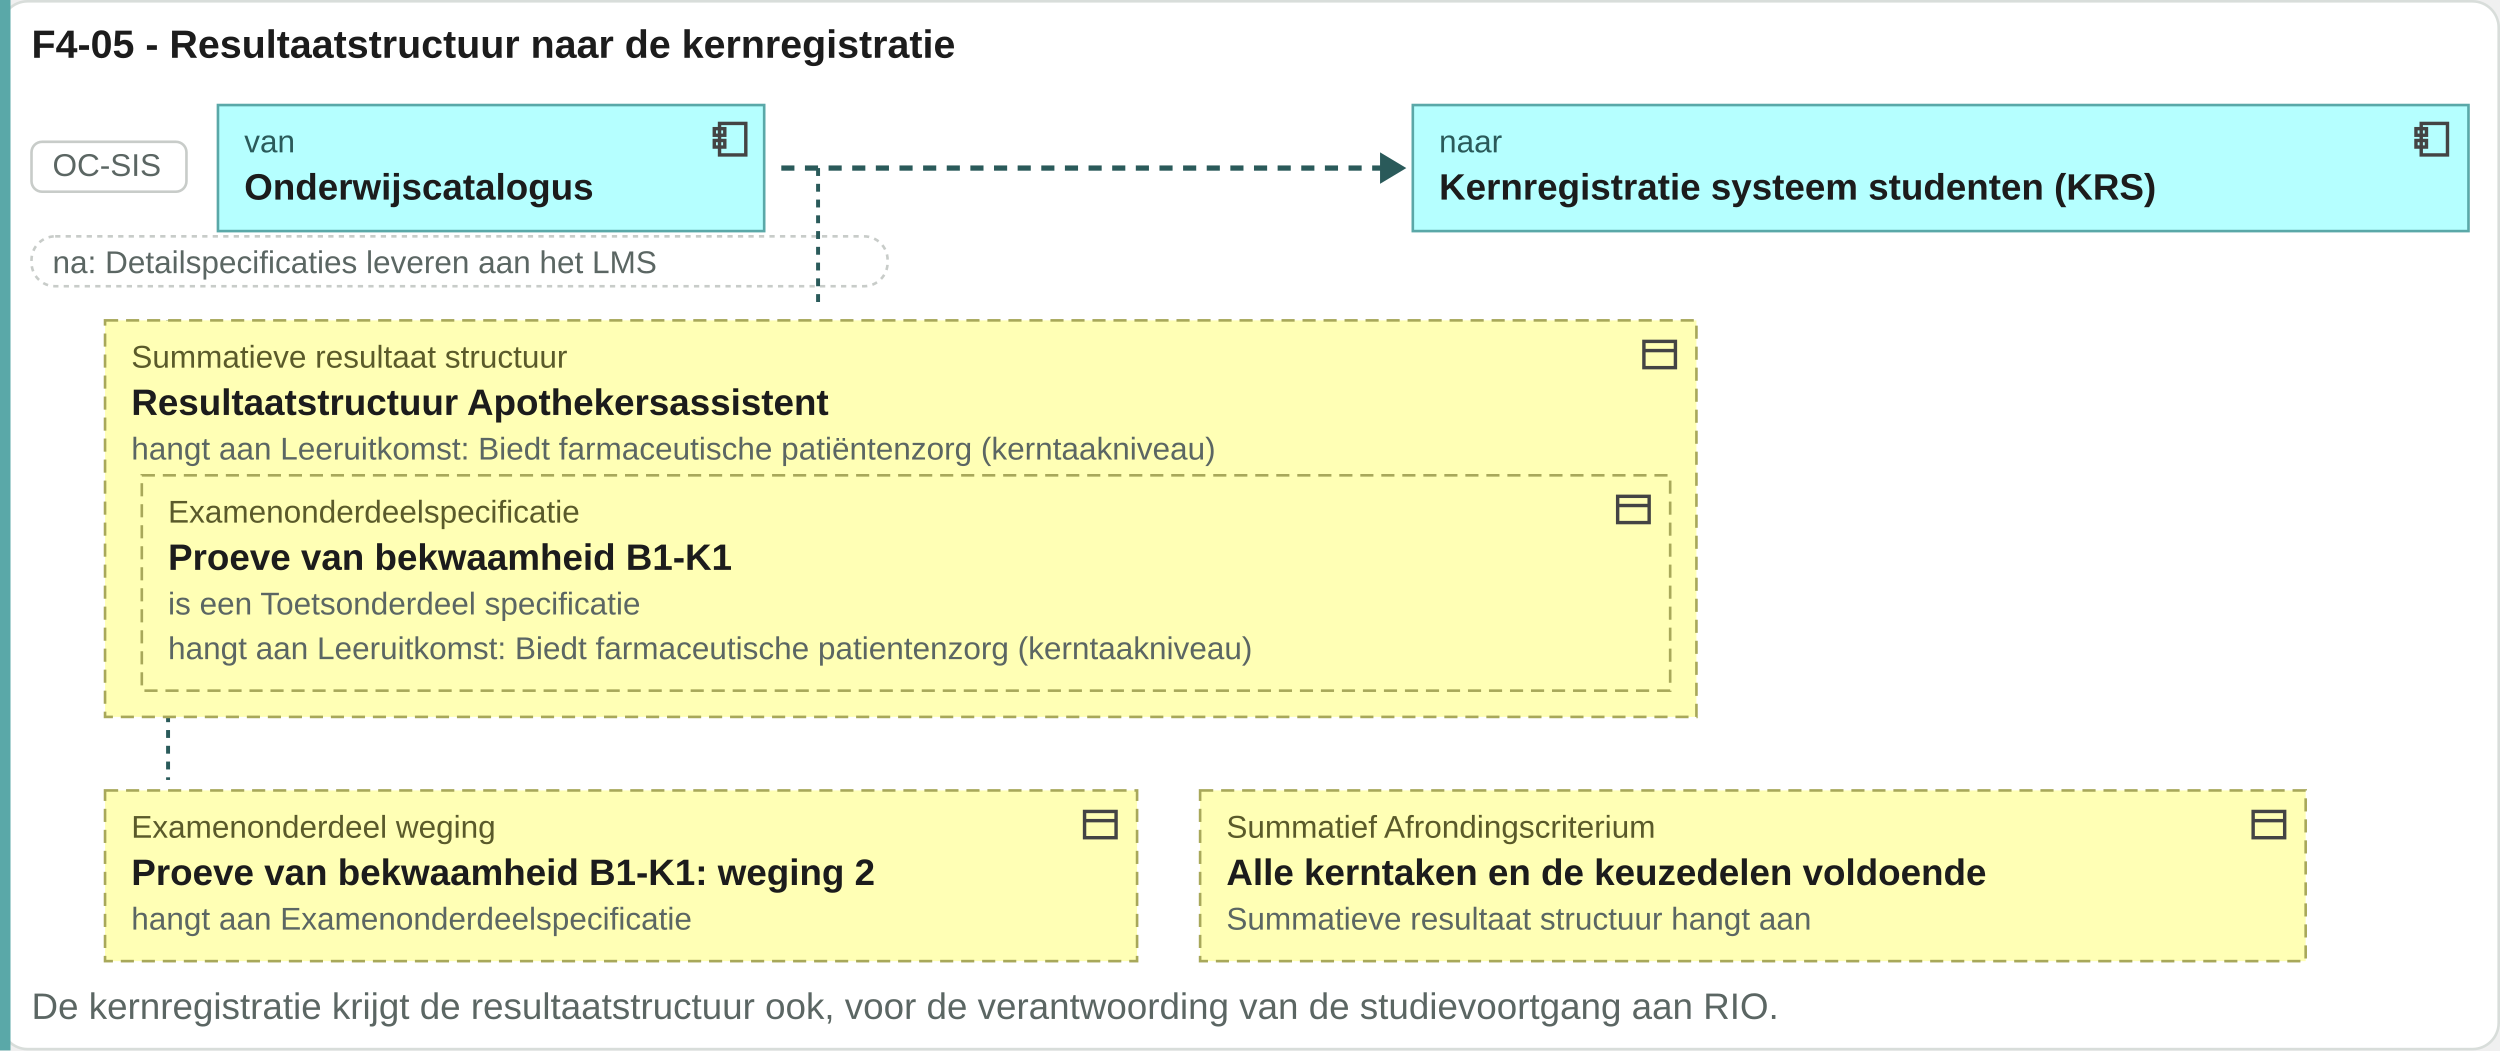
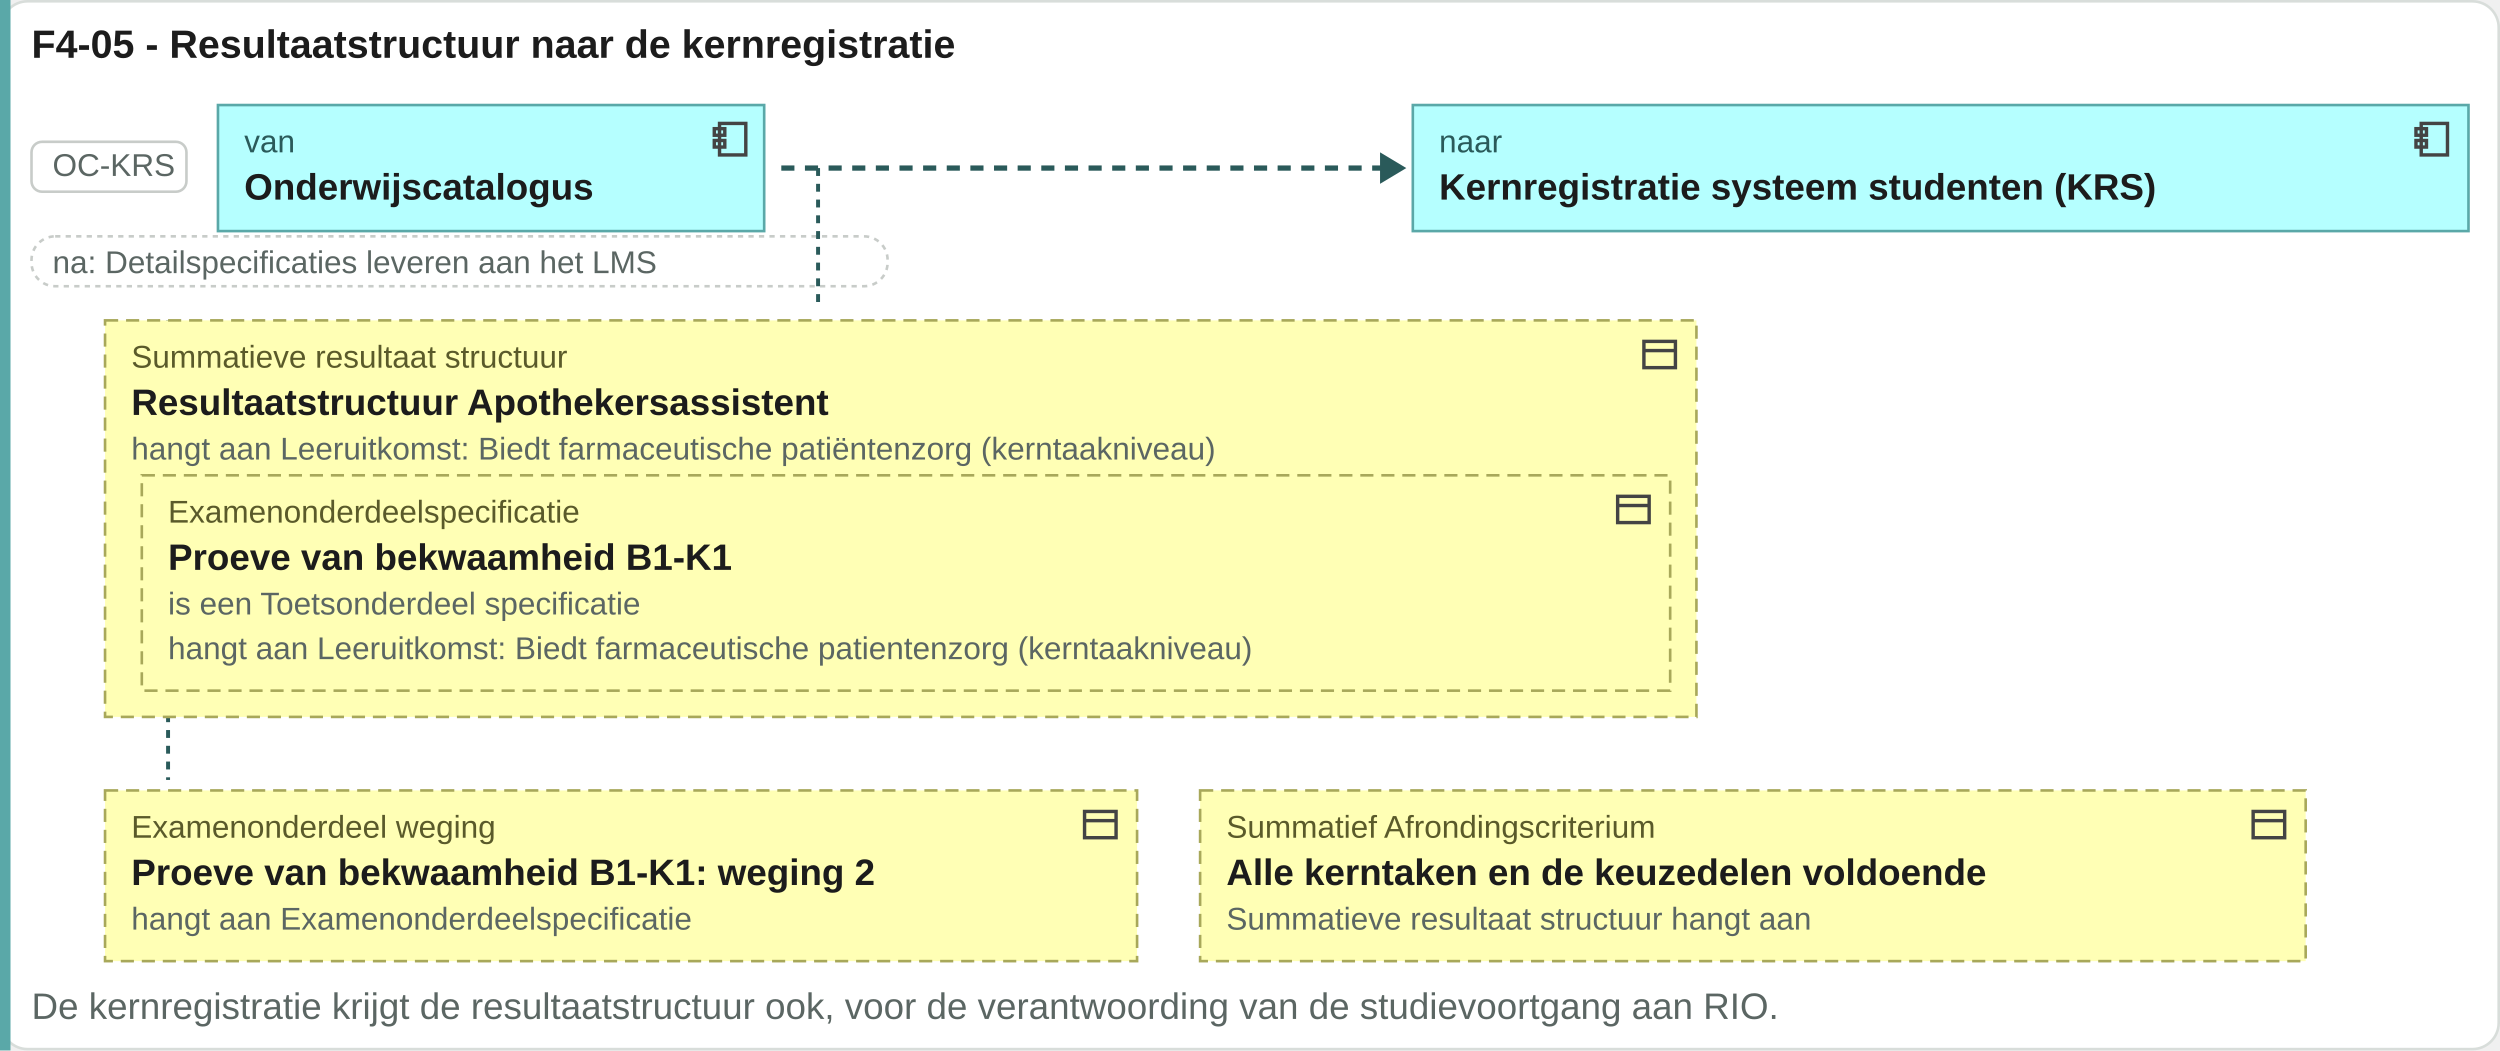
<svg xmlns="http://www.w3.org/2000/svg" viewBox="0 0 952 400" width="952" height="400">
  <rect x="0.5" y="0.5" width="951" height="399" rx="10" fill="#ffffff" stroke="#d8ddda" />
  <text x="12" y="22" font-family="Arial, Helvetica, sans-serif" font-size="15" font-weight="bold" fill="#1c1c1c" text-anchor="start">F4-05 - Resultaatstructuur naar de kernregistratie</text>
  <rect x="0" y="0" width="4" height="400" fill="#5aa8a8" />
  <rect x="12" y="54" width="59" height="19" rx="4" fill="#ffffff" stroke="#c8ccc9" />
-   <text x="20" y="67" font-family="Arial, Helvetica, sans-serif" font-size="12" fill="#5b6663" text-anchor="start">OC-SIS</text>
+   <text x="20" y="67" font-family="Arial, Helvetica, sans-serif" font-size="12" fill="#5b6663" text-anchor="start">OC-KRS</text>
  <rect x="83" y="40" width="208" height="48" rx="0" fill="#b5ffff" stroke="#5aa8a8" />
  <g transform="translate(270,45)" fill="none" stroke="#444" stroke-width="1.3">
    <rect x="4" y="2" width="10" height="12" />
    <rect x="2" y="4" width="4" height="2.5" />
    <rect x="2" y="8.5" width="4" height="2.5" />
  </g>
  <text x="93" y="58" font-family="Arial, Helvetica, sans-serif" font-size="12" fill="#2a5a5a" text-anchor="start">van</text>
  <text x="93" y="76" font-family="Arial, Helvetica, sans-serif" font-size="14" font-weight="bold" fill="#1c1c1c" text-anchor="start">Onderwijscatalogus</text>
  <path d="M297.52 64H527.52" stroke="#2a5a5a" stroke-width="2" stroke-dasharray="5 4" />
  <path d="M525.52 58l10 6-10 6z" fill="#2a5a5a" />
  <rect x="538" y="40" width="402" height="48" rx="0" fill="#b5ffff" stroke="#5aa8a8" />
  <g transform="translate(918,45)" fill="none" stroke="#444" stroke-width="1.3">
    <rect x="4" y="2" width="10" height="12" />
    <rect x="2" y="4" width="4" height="2.5" />
    <rect x="2" y="8.5" width="4" height="2.5" />
  </g>
  <text x="548" y="58" font-family="Arial, Helvetica, sans-serif" font-size="12" fill="#2a5a5a" text-anchor="start">naar</text>
  <text x="548" y="76" font-family="Arial, Helvetica, sans-serif" font-size="14" font-weight="bold" fill="#1c1c1c" text-anchor="start">Kernregistratie systeem studenten (KRS)</text>
  <rect x="12" y="90" width="326" height="19" rx="9" fill="#ffffff" stroke="#c8ccc9" stroke-dasharray="2 2" />
  <text x="20" y="104" font-family="Arial, Helvetica, sans-serif" font-size="12" fill="#5b6663" text-anchor="start">na: Detailspecificaties leveren aan het LMS</text>
  <path d="M311.52 64V118" stroke="#2a5a5a" stroke-width="1.5" stroke-dasharray="3 3" />
  <path d="M64 122V297" stroke="#2a5a5a" stroke-width="1.5" stroke-dasharray="3 3" />
  <rect x="40" y="122" width="606" height="151" rx="0" fill="#ffffb5" stroke="#a8a85a" stroke-dasharray="5 3" />
  <g transform="translate(624,127)" fill="none" stroke="#444" stroke-width="1.3">
    <rect x="2" y="3" width="12" height="10" />
    <path d="M2 6.5h12" />
  </g>
  <text x="50" y="140" font-family="Arial, Helvetica, sans-serif" font-size="12" fill="#5a5a2a" text-anchor="start">Summatieve resultaat structuur</text>
  <text x="50" y="158" font-family="Arial, Helvetica, sans-serif" font-size="14" font-weight="bold" fill="#1c1c1c" text-anchor="start">Resultaatstructuur Apothekersassistent</text>
  <rect x="54" y="181" width="582" height="82" rx="0" fill="#ffffb5" stroke="#a8a85a" stroke-dasharray="5 3" />
  <g transform="translate(614,186)" fill="none" stroke="#444" stroke-width="1.3">
    <rect x="2" y="3" width="12" height="10" />
    <path d="M2 6.5h12" />
  </g>
  <text x="64" y="199" font-family="Arial, Helvetica, sans-serif" font-size="12" fill="#5a5a2a" text-anchor="start">Examenonderdeelspecificatie</text>
  <text x="64" y="217" font-family="Arial, Helvetica, sans-serif" font-size="14" font-weight="bold" fill="#1c1c1c" text-anchor="start">Proeve van bekwaamheid B1-K1</text>
  <text x="64" y="234" font-family="Arial, Helvetica, sans-serif" font-size="12" fill="#5b6663" text-anchor="start">is een Toetsonderdeel specificatie</text>
  <text x="64" y="251" font-family="Arial, Helvetica, sans-serif" font-size="12" fill="#5b6663" text-anchor="start">hangt aan Leeruitkomst: Biedt farmaceutische patientenzorg (kerntaakniveau)</text>
  <text x="50" y="175" font-family="Arial, Helvetica, sans-serif" font-size="12" fill="#5b6663" text-anchor="start">hangt aan Leeruitkomst: Biedt farmaceutische patiëntenzorg (kerntaakniveau)</text>
  <rect x="40" y="301" width="393" height="65" rx="0" fill="#ffffb5" stroke="#a8a85a" stroke-dasharray="5 3" />
  <g transform="translate(411,306)" fill="none" stroke="#444" stroke-width="1.3">
    <rect x="2" y="3" width="12" height="10" />
    <path d="M2 6.5h12" />
  </g>
  <text x="50" y="319" font-family="Arial, Helvetica, sans-serif" font-size="12" fill="#5a5a2a" text-anchor="start">Examenonderdeel weging</text>
  <text x="50" y="337" font-family="Arial, Helvetica, sans-serif" font-size="14" font-weight="bold" fill="#1c1c1c" text-anchor="start">Proeve van bekwaamheid B1-K1: weging 2</text>
  <text x="50" y="354" font-family="Arial, Helvetica, sans-serif" font-size="12" fill="#5b6663" text-anchor="start">hangt aan Examenonderdeelspecificatie</text>
  <rect x="457" y="301" width="421" height="65" rx="0" fill="#ffffb5" stroke="#a8a85a" stroke-dasharray="5 3" />
  <g transform="translate(856,306)" fill="none" stroke="#444" stroke-width="1.3">
    <rect x="2" y="3" width="12" height="10" />
    <path d="M2 6.5h12" />
  </g>
  <text x="467" y="319" font-family="Arial, Helvetica, sans-serif" font-size="12" fill="#5a5a2a" text-anchor="start">Summatief Afrondingscriterium</text>
  <text x="467" y="337" font-family="Arial, Helvetica, sans-serif" font-size="14" font-weight="bold" fill="#1c1c1c" text-anchor="start">Alle kerntaken en de keuzedelen voldoende</text>
  <text x="467" y="354" font-family="Arial, Helvetica, sans-serif" font-size="12" fill="#5b6663" text-anchor="start">Summatieve resultaat structuur hangt aan</text>
  <text x="12" y="388" font-family="Arial, Helvetica, sans-serif" font-size="14" fill="#5b6663" text-anchor="start">De kernregistratie krijgt de resultaatstructuur ook, voor de verantwoording van de studievoortgang aan RIO.</text>
</svg>
